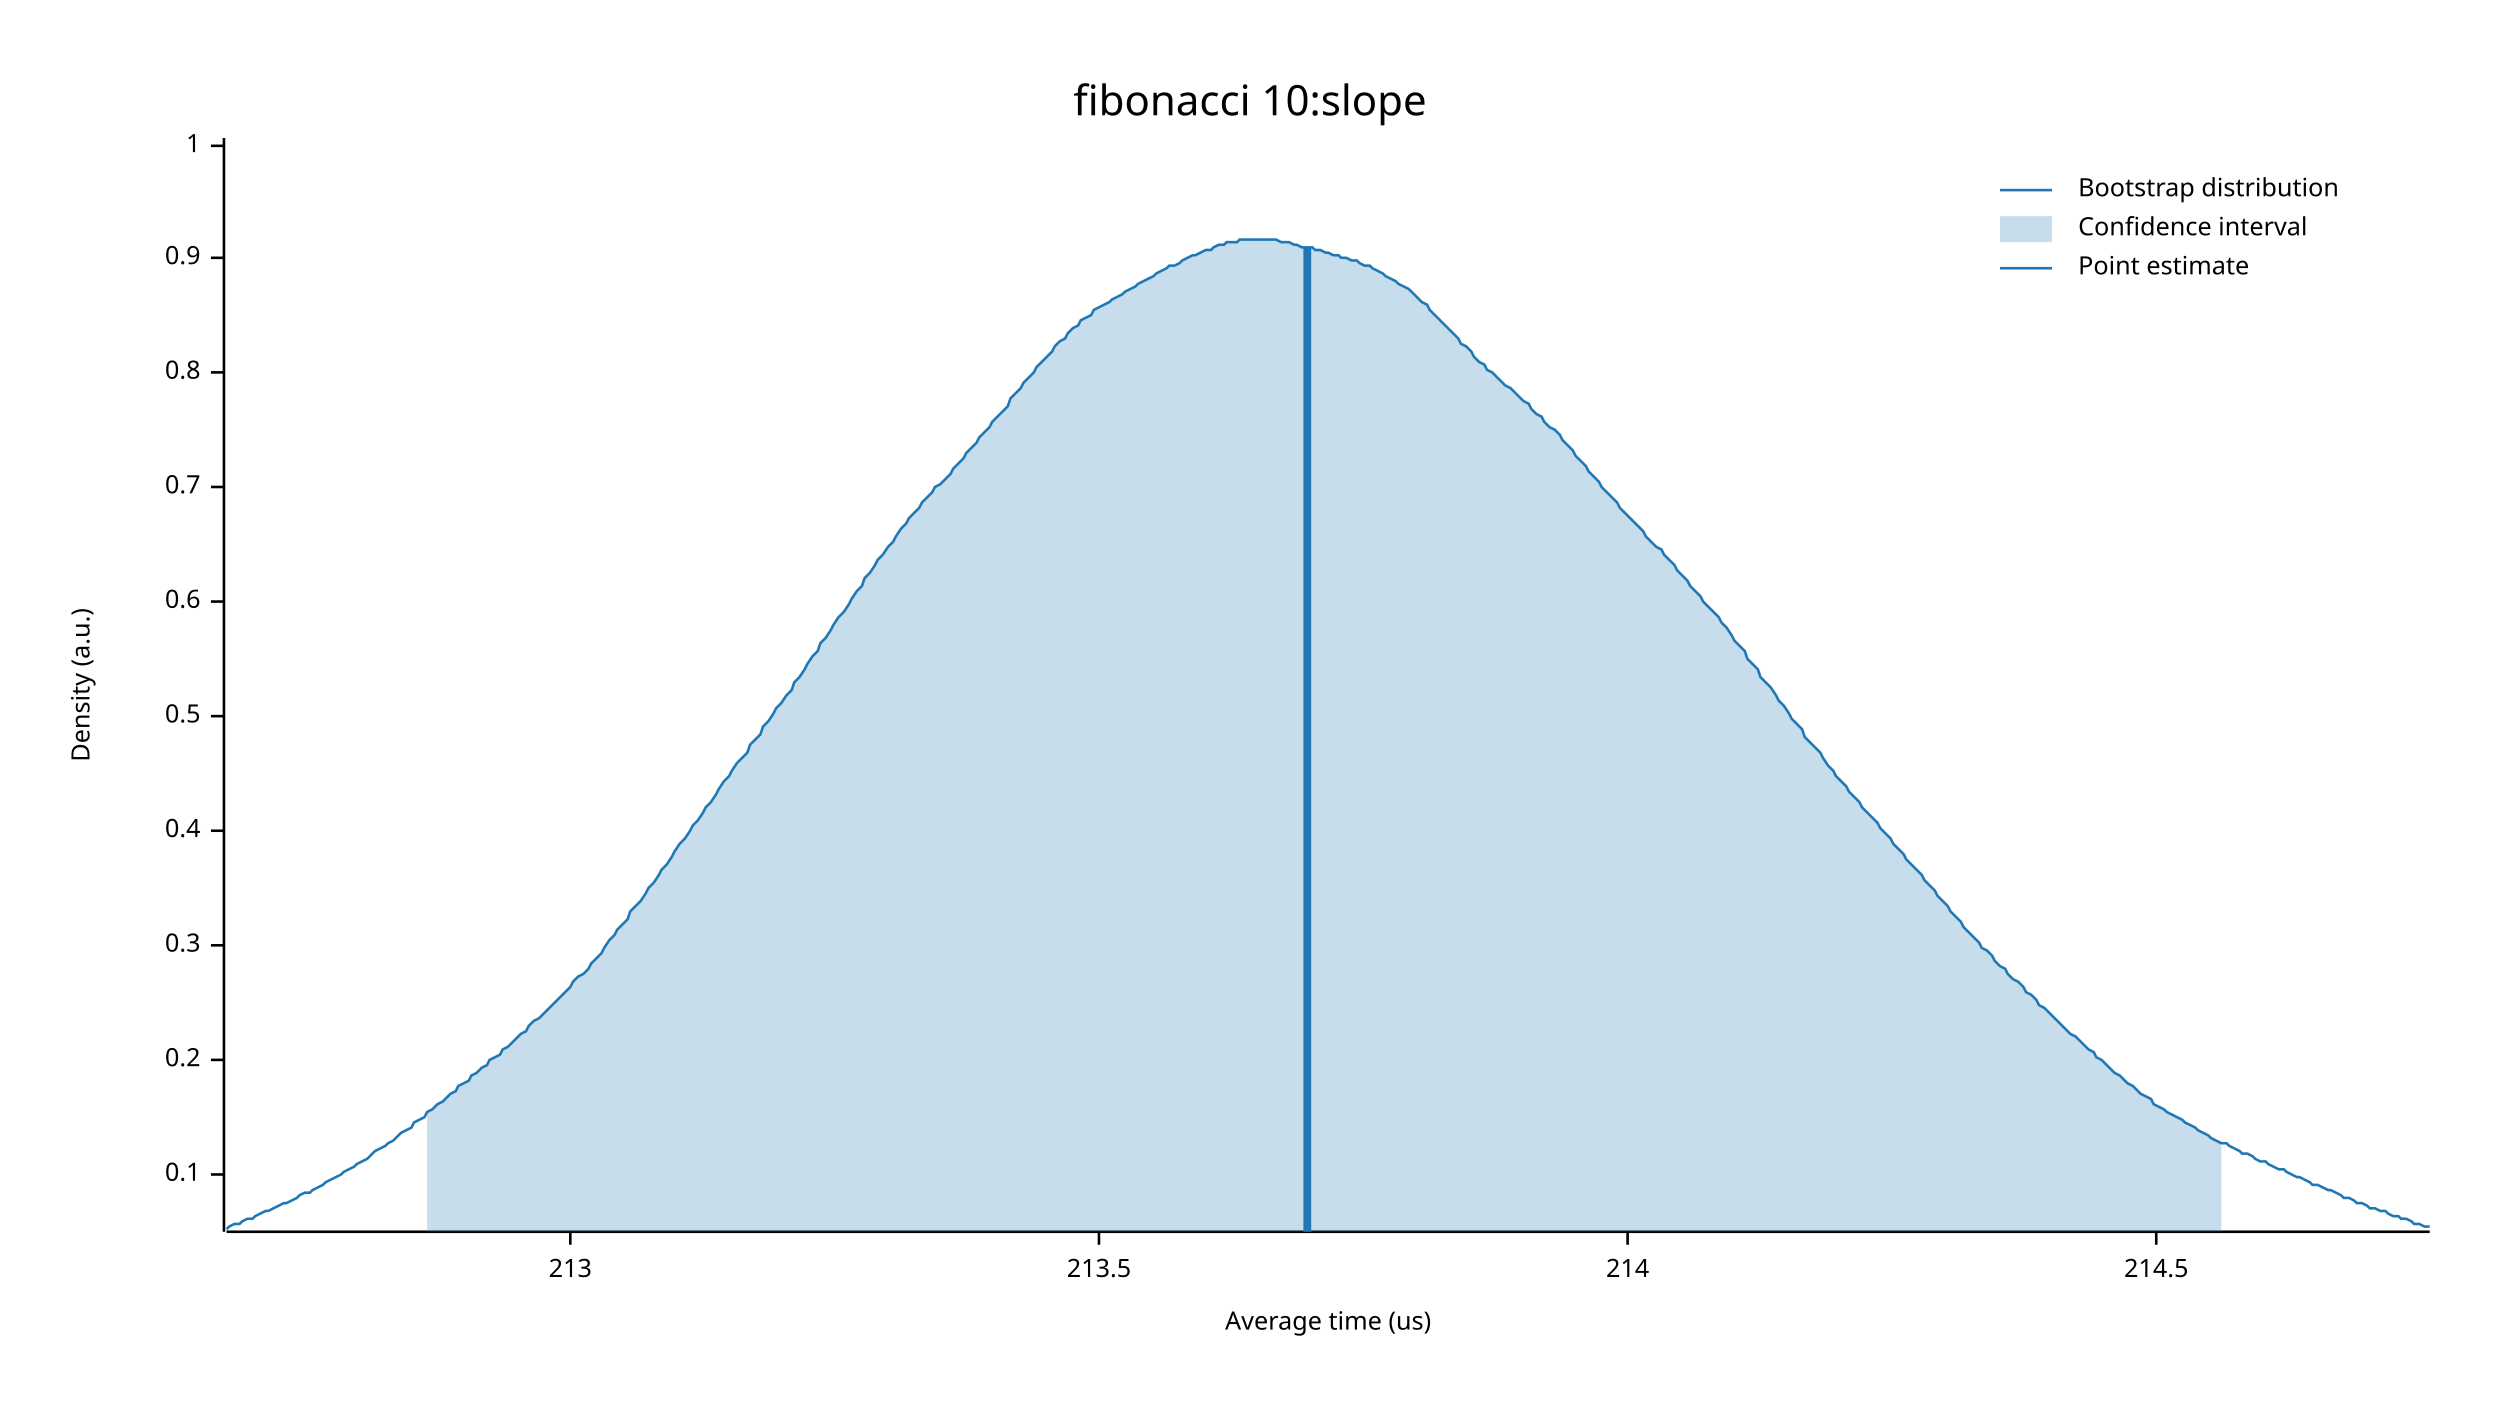
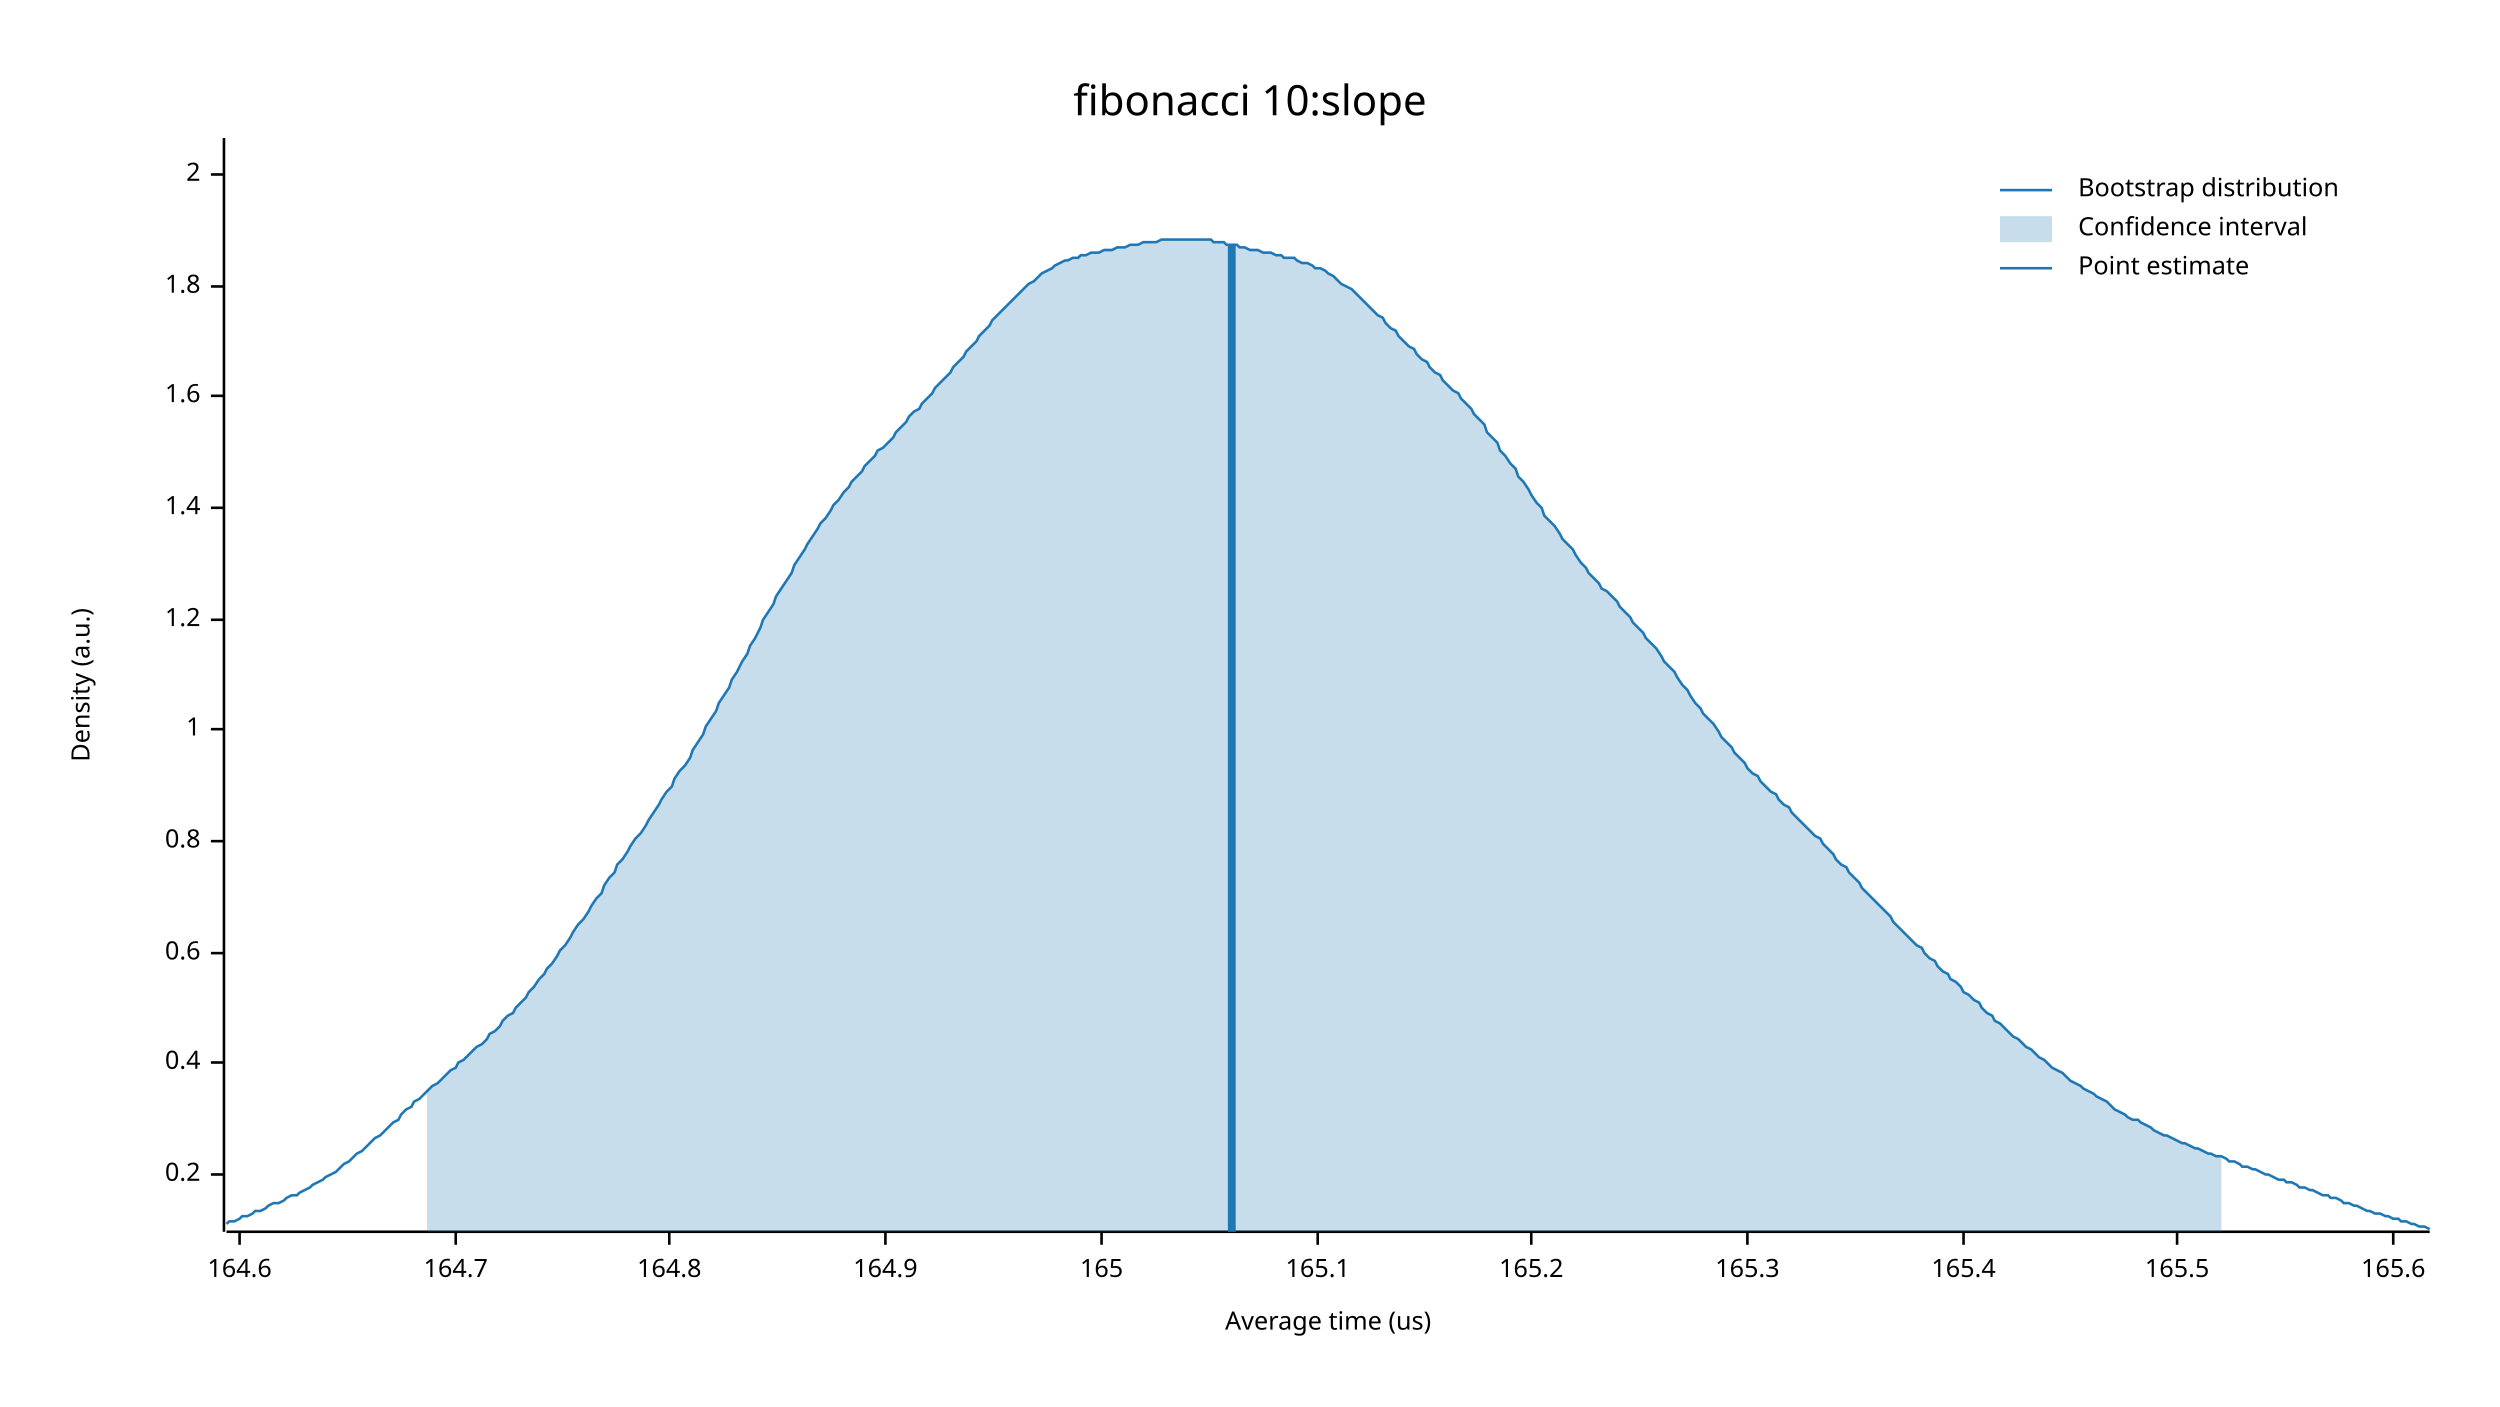
<svg xmlns="http://www.w3.org/2000/svg" width="960" height="540">
  <text x="480" y="32" dy="0.76em" text-anchor="middle" font-family="sans-serif" font-size="16.129" opacity="1" fill="#000000">
fibonacci 10:slope
</text>
  <text x="27" y="263" dy="0.76em" text-anchor="middle" font-family="sans-serif" font-size="9.677" opacity="1" fill="#000000" transform="rotate(270, 27, 263)">
Density (a.u.)
</text>
  <text x="510" y="513" dy="-0.5ex" text-anchor="middle" font-family="sans-serif" font-size="9.677" opacity="1" fill="#000000">
Average time (us)
</text>
  <polyline fill="none" opacity="1" stroke="#000000" stroke-width="1" points="86,53 86,473 " />
  <text x="77" y="451" dy="0.5ex" text-anchor="end" font-family="sans-serif" font-size="9.677" opacity="1" fill="#000000">
- 0.1
+ 0.2
</text>
  <polyline fill="none" opacity="1" stroke="#000000" stroke-width="1" points="81,451 86,451 " />
-   <text x="77" y="407" dy="0.5ex" text-anchor="end" font-family="sans-serif" font-size="9.677" opacity="1" fill="#000000">
- 0.2
- </text>
-   <polyline fill="none" opacity="1" stroke="#000000" stroke-width="1" points="81,407 86,407 " />
-   <text x="77" y="363" dy="0.5ex" text-anchor="end" font-family="sans-serif" font-size="9.677" opacity="1" fill="#000000">
- 0.3
- </text>
-   <polyline fill="none" opacity="1" stroke="#000000" stroke-width="1" points="81,363 86,363 " />
-   <text x="77" y="319" dy="0.5ex" text-anchor="end" font-family="sans-serif" font-size="9.677" opacity="1" fill="#000000">
+   <text x="77" y="408" dy="0.5ex" text-anchor="end" font-family="sans-serif" font-size="9.677" opacity="1" fill="#000000">
0.4
</text>
-   <polyline fill="none" opacity="1" stroke="#000000" stroke-width="1" points="81,319 86,319 " />
-   <text x="77" y="275" dy="0.5ex" text-anchor="end" font-family="sans-serif" font-size="9.677" opacity="1" fill="#000000">
- 0.5
- </text>
-   <polyline fill="none" opacity="1" stroke="#000000" stroke-width="1" points="81,275 86,275 " />
-   <text x="77" y="231" dy="0.5ex" text-anchor="end" font-family="sans-serif" font-size="9.677" opacity="1" fill="#000000">
+   <polyline fill="none" opacity="1" stroke="#000000" stroke-width="1" points="81,408 86,408 " />
+   <text x="77" y="366" dy="0.5ex" text-anchor="end" font-family="sans-serif" font-size="9.677" opacity="1" fill="#000000">
0.6
</text>
-   <polyline fill="none" opacity="1" stroke="#000000" stroke-width="1" points="81,231 86,231 " />
-   <text x="77" y="187" dy="0.5ex" text-anchor="end" font-family="sans-serif" font-size="9.677" opacity="1" fill="#000000">
- 0.7
- </text>
-   <polyline fill="none" opacity="1" stroke="#000000" stroke-width="1" points="81,187 86,187 " />
-   <text x="77" y="143" dy="0.5ex" text-anchor="end" font-family="sans-serif" font-size="9.677" opacity="1" fill="#000000">
+   <polyline fill="none" opacity="1" stroke="#000000" stroke-width="1" points="81,366 86,366 " />
+   <text x="77" y="323" dy="0.5ex" text-anchor="end" font-family="sans-serif" font-size="9.677" opacity="1" fill="#000000">
0.8
</text>
-   <polyline fill="none" opacity="1" stroke="#000000" stroke-width="1" points="81,143 86,143 " />
-   <text x="77" y="99" dy="0.5ex" text-anchor="end" font-family="sans-serif" font-size="9.677" opacity="1" fill="#000000">
- 0.9
- </text>
-   <polyline fill="none" opacity="1" stroke="#000000" stroke-width="1" points="81,99 86,99 " />
-   <text x="77" y="56" dy="0.5ex" text-anchor="end" font-family="sans-serif" font-size="9.677" opacity="1" fill="#000000">
+   <polyline fill="none" opacity="1" stroke="#000000" stroke-width="1" points="81,323 86,323 " />
+   <text x="77" y="280" dy="0.5ex" text-anchor="end" font-family="sans-serif" font-size="9.677" opacity="1" fill="#000000">
1
</text>
-   <polyline fill="none" opacity="1" stroke="#000000" stroke-width="1" points="81,56 86,56 " />
+   <polyline fill="none" opacity="1" stroke="#000000" stroke-width="1" points="81,280 86,280 " />
+   <text x="77" y="238" dy="0.5ex" text-anchor="end" font-family="sans-serif" font-size="9.677" opacity="1" fill="#000000">
+ 1.2
+ </text>
+   <polyline fill="none" opacity="1" stroke="#000000" stroke-width="1" points="81,238 86,238 " />
+   <text x="77" y="195" dy="0.5ex" text-anchor="end" font-family="sans-serif" font-size="9.677" opacity="1" fill="#000000">
+ 1.4
+ </text>
+   <polyline fill="none" opacity="1" stroke="#000000" stroke-width="1" points="81,195 86,195 " />
+   <text x="77" y="152" dy="0.5ex" text-anchor="end" font-family="sans-serif" font-size="9.677" opacity="1" fill="#000000">
+ 1.6
+ </text>
+   <polyline fill="none" opacity="1" stroke="#000000" stroke-width="1" points="81,152 86,152 " />
+   <text x="77" y="110" dy="0.5ex" text-anchor="end" font-family="sans-serif" font-size="9.677" opacity="1" fill="#000000">
+ 1.8
+ </text>
+   <polyline fill="none" opacity="1" stroke="#000000" stroke-width="1" points="81,110 86,110 " />
+   <text x="77" y="67" dy="0.5ex" text-anchor="end" font-family="sans-serif" font-size="9.677" opacity="1" fill="#000000">
+ 2
+ </text>
+   <polyline fill="none" opacity="1" stroke="#000000" stroke-width="1" points="81,67 86,67 " />
  <polyline fill="none" opacity="1" stroke="#000000" stroke-width="1" points="87,473 933,473 " />
-   <text x="219" y="483" dy="0.76em" text-anchor="middle" font-family="sans-serif" font-size="9.677" opacity="1" fill="#000000">
- 213
+   <text x="92" y="483" dy="0.76em" text-anchor="middle" font-family="sans-serif" font-size="9.677" opacity="1" fill="#000000">
+ 164.6
</text>
-   <polyline fill="none" opacity="1" stroke="#000000" stroke-width="1" points="219,473 219,478 " />
-   <text x="422" y="483" dy="0.76em" text-anchor="middle" font-family="sans-serif" font-size="9.677" opacity="1" fill="#000000">
- 213.5
+   <polyline fill="none" opacity="1" stroke="#000000" stroke-width="1" points="92,473 92,478 " />
+   <text x="175" y="483" dy="0.76em" text-anchor="middle" font-family="sans-serif" font-size="9.677" opacity="1" fill="#000000">
+ 164.7
</text>
-   <polyline fill="none" opacity="1" stroke="#000000" stroke-width="1" points="422,473 422,478 " />
-   <text x="625" y="483" dy="0.76em" text-anchor="middle" font-family="sans-serif" font-size="9.677" opacity="1" fill="#000000">
- 214
+   <polyline fill="none" opacity="1" stroke="#000000" stroke-width="1" points="175,473 175,478 " />
+   <text x="257" y="483" dy="0.76em" text-anchor="middle" font-family="sans-serif" font-size="9.677" opacity="1" fill="#000000">
+ 164.8
</text>
-   <polyline fill="none" opacity="1" stroke="#000000" stroke-width="1" points="625,473 625,478 " />
-   <text x="828" y="483" dy="0.76em" text-anchor="middle" font-family="sans-serif" font-size="9.677" opacity="1" fill="#000000">
- 214.5
+   <polyline fill="none" opacity="1" stroke="#000000" stroke-width="1" points="257,473 257,478 " />
+   <text x="340" y="483" dy="0.76em" text-anchor="middle" font-family="sans-serif" font-size="9.677" opacity="1" fill="#000000">
+ 164.9
</text>
-   <polyline fill="none" opacity="1" stroke="#000000" stroke-width="1" points="828,473 828,478 " />
-   <polyline fill="none" opacity="1" stroke="#1F78B4" stroke-width="1" points="87,472 88,471 90,470 92,470 93,469 95,468 97,468 98,467 100,466 102,465 103,465 105,464 107,463 109,462 110,462 112,461 114,460 115,459 117,458 119,458 120,457 122,456 124,455 125,454 127,453 129,452 131,451 132,450 134,449 136,448 137,447 139,446 141,445 142,444 144,442 146,441 148,440 149,439 151,438 153,436 154,435 156,434 158,433 159,431 161,430 163,429 164,427 166,426 168,424 170,423 171,422 173,420 175,419 176,417 178,416 180,415 181,413 183,412 185,410 187,409 188,407 190,406 192,405 193,403 195,402 197,400 198,399 200,397 202,396 203,394 205,392 207,391 209,389 210,388 212,386 214,384 215,383 217,381 219,379 220,377 222,375 224,374 226,372 227,370 229,368 231,366 232,364 234,361 236,359 237,357 239,355 241,353 242,350 244,348 246,346 248,343 249,341 251,339 253,336 254,334 256,332 258,329 259,327 261,324 263,322 265,319 266,317 268,315 270,312 271,310 273,308 275,305 276,303 278,300 280,298 281,296 283,293 285,291 287,289 288,286 290,284 292,282 293,279 295,277 297,274 298,272 300,270 302,267 304,265 305,262 307,260 309,257 310,255 312,252 314,250 315,247 317,245 319,242 320,240 322,237 324,235 326,232 327,230 329,227 331,225 332,222 334,220 336,217 337,215 339,213 341,210 343,208 344,206 346,203 348,201 349,199 351,197 353,195 354,193 356,191 358,189 359,187 361,186 363,184 365,182 366,180 368,178 370,176 371,174 373,172 375,170 376,168 378,166 380,164 381,162 383,160 385,158 387,156 388,153 390,151 392,149 393,147 395,145 397,143 398,141 400,139 402,137 404,135 405,133 407,131 409,130 410,128 412,126 414,125 415,123 417,122 419,121 420,119 422,118 424,117 426,116 427,115 429,114 431,113 432,112 434,111 436,110 437,109 439,108 441,107 443,106 444,105 446,104 448,103 449,102 451,102 453,101 454,100 456,99 458,98 459,98 461,97 463,96 465,96 466,95 468,94 470,94 471,93 473,93 475,93 476,92 478,92 480,92 482,92 483,92 485,92 487,92 488,92 490,92 492,93 493,93 495,93 497,94 498,94 500,95 502,95 504,95 505,96 507,96 509,97 510,97 512,98 514,98 515,99 517,99 519,100 521,100 522,101 524,102 526,102 527,103 529,104 531,105 532,106 534,107 536,108 537,109 539,110 541,111 543,113 544,114 546,116 548,117 549,119 551,121 553,123 554,124 556,126 558,128 560,130 561,132 563,133 565,135 566,137 568,139 570,140 571,142 573,143 575,145 576,146 578,148 580,149 582,151 583,152 585,154 587,155 588,157 590,159 592,160 593,162 595,164 597,165 599,167 600,169 602,171 604,173 605,175 607,177 609,179 610,181 612,183 614,185 615,187 617,189 619,191 621,193 622,195 624,197 626,199 627,200 629,202 631,204 632,206 634,208 636,210 638,211 639,213 641,215 643,217 644,219 646,221 648,223 649,225 651,227 653,229 654,231 656,233 658,235 660,237 661,239 663,241 665,244 666,246 668,248 670,250 671,253 673,255 675,257 676,260 678,262 680,264 682,267 683,269 685,271 687,274 688,276 690,278 692,280 693,283 695,285 697,287 699,289 700,291 702,294 704,296 705,298 707,300 709,302 710,304 712,306 714,308 715,310 717,312 719,314 721,316 722,318 724,320 726,322 727,324 729,326 731,328 732,330 734,332 736,334 738,336 739,338 741,340 743,342 744,344 746,346 748,348 749,350 751,352 753,354 754,356 756,358 758,360 760,362 761,364 763,365 765,367 766,369 768,371 770,372 771,374 773,376 775,377 777,379 778,381 780,382 782,384 783,386 785,387 787,389 788,390 790,392 792,394 793,395 795,397 797,398 799,400 800,401 802,403 804,404 805,406 807,407 809,409 810,410 812,412 814,413 816,415 817,416 819,417 821,419 822,420 824,421 826,422 827,424 829,425 831,426 832,427 834,428 836,429 838,430 839,431 841,432 843,433 844,434 846,435 848,436 849,437 851,438 853,439 855,439 856,440 858,441 860,442 861,443 863,443 865,444 866,445 868,446 870,446 871,447 873,448 875,449 877,449 878,450 880,451 882,452 883,452 885,453 887,454 888,455 890,455 892,456 894,457 895,457 897,458 899,459 900,460 902,460 904,461 905,462 907,462 909,463 910,464 912,464 914,465 916,465 917,466 919,467 921,467 922,468 924,468 926,469 927,470 929,470 931,471 933,471 " />
-   <polygon opacity="0.25" fill="#1F78B4" points="164,427 166,426 168,424 170,423 171,422 173,420 175,419 176,417 178,416 180,415 181,413 183,412 185,410 187,409 188,407 190,406 192,405 193,403 195,402 197,400 198,399 200,397 202,396 203,394 205,392 207,391 209,389 210,388 212,386 214,384 215,383 217,381 219,379 220,377 222,375 224,374 226,372 227,370 229,368 231,366 232,364 234,361 236,359 237,357 239,355 241,353 242,350 244,348 246,346 248,343 249,341 251,339 253,336 254,334 256,332 258,329 259,327 261,324 263,322 265,319 266,317 268,315 270,312 271,310 273,308 275,305 276,303 278,300 280,298 281,296 283,293 285,291 287,289 288,286 290,284 292,282 293,279 295,277 297,274 298,272 300,270 302,267 304,265 305,262 307,260 309,257 310,255 312,252 314,250 315,247 317,245 319,242 320,240 322,237 324,235 326,232 327,230 329,227 331,225 332,222 334,220 336,217 337,215 339,213 341,210 343,208 344,206 346,203 348,201 349,199 351,197 353,195 354,193 356,191 358,189 359,187 361,186 363,184 365,182 366,180 368,178 370,176 371,174 373,172 375,170 376,168 378,166 380,164 381,162 383,160 385,158 387,156 388,153 390,151 392,149 393,147 395,145 397,143 398,141 400,139 402,137 404,135 405,133 407,131 409,130 410,128 412,126 414,125 415,123 417,122 419,121 420,119 422,118 424,117 426,116 427,115 429,114 431,113 432,112 434,111 436,110 437,109 439,108 441,107 443,106 444,105 446,104 448,103 449,102 451,102 453,101 454,100 456,99 458,98 459,98 461,97 463,96 465,96 466,95 468,94 470,94 471,93 473,93 475,93 476,92 478,92 480,92 482,92 483,92 485,92 487,92 488,92 490,92 492,93 493,93 495,93 497,94 498,94 500,95 502,95 504,95 505,96 507,96 509,97 510,97 512,98 514,98 515,99 517,99 519,100 521,100 522,101 524,102 526,102 527,103 529,104 531,105 532,106 534,107 536,108 537,109 539,110 541,111 543,113 544,114 546,116 548,117 549,119 551,121 553,123 554,124 556,126 558,128 560,130 561,132 563,133 565,135 566,137 568,139 570,140 571,142 573,143 575,145 576,146 578,148 580,149 582,151 583,152 585,154 587,155 588,157 590,159 592,160 593,162 595,164 597,165 599,167 600,169 602,171 604,173 605,175 607,177 609,179 610,181 612,183 614,185 615,187 617,189 619,191 621,193 622,195 624,197 626,199 627,200 629,202 631,204 632,206 634,208 636,210 638,211 639,213 641,215 643,217 644,219 646,221 648,223 649,225 651,227 653,229 654,231 656,233 658,235 660,237 661,239 663,241 665,244 666,246 668,248 670,250 671,253 673,255 675,257 676,260 678,262 680,264 682,267 683,269 685,271 687,274 688,276 690,278 692,280 693,283 695,285 697,287 699,289 700,291 702,294 704,296 705,298 707,300 709,302 710,304 712,306 714,308 715,310 717,312 719,314 721,316 722,318 724,320 726,322 727,324 729,326 731,328 732,330 734,332 736,334 738,336 739,338 741,340 743,342 744,344 746,346 748,348 749,350 751,352 753,354 754,356 756,358 758,360 760,362 761,364 763,365 765,367 766,369 768,371 770,372 771,374 773,376 775,377 777,379 778,381 780,382 782,384 783,386 785,387 787,389 788,390 790,392 792,394 793,395 795,397 797,398 799,400 800,401 802,403 804,404 805,406 807,407 809,409 810,410 812,412 814,413 816,415 817,416 819,417 821,419 822,420 824,421 826,422 827,424 829,425 831,426 832,427 834,428 836,429 838,430 839,431 841,432 843,433 844,434 846,435 848,436 849,437 851,438 853,439 853,473 164,473 " />
-   <polyline fill="none" opacity="1" stroke="#1F78B4" stroke-width="3" points="502,473 502,95 " />
+   <polyline fill="none" opacity="1" stroke="#000000" stroke-width="1" points="340,473 340,478 " />
+   <text x="423" y="483" dy="0.76em" text-anchor="middle" font-family="sans-serif" font-size="9.677" opacity="1" fill="#000000">
+ 165
+ </text>
+   <polyline fill="none" opacity="1" stroke="#000000" stroke-width="1" points="423,473 423,478 " />
+   <text x="506" y="483" dy="0.76em" text-anchor="middle" font-family="sans-serif" font-size="9.677" opacity="1" fill="#000000">
+ 165.1
+ </text>
+   <polyline fill="none" opacity="1" stroke="#000000" stroke-width="1" points="506,473 506,478 " />
+   <text x="588" y="483" dy="0.76em" text-anchor="middle" font-family="sans-serif" font-size="9.677" opacity="1" fill="#000000">
+ 165.2
+ </text>
+   <polyline fill="none" opacity="1" stroke="#000000" stroke-width="1" points="588,473 588,478 " />
+   <text x="671" y="483" dy="0.76em" text-anchor="middle" font-family="sans-serif" font-size="9.677" opacity="1" fill="#000000">
+ 165.3
+ </text>
+   <polyline fill="none" opacity="1" stroke="#000000" stroke-width="1" points="671,473 671,478 " />
+   <text x="754" y="483" dy="0.76em" text-anchor="middle" font-family="sans-serif" font-size="9.677" opacity="1" fill="#000000">
+ 165.4
+ </text>
+   <polyline fill="none" opacity="1" stroke="#000000" stroke-width="1" points="754,473 754,478 " />
+   <text x="836" y="483" dy="0.76em" text-anchor="middle" font-family="sans-serif" font-size="9.677" opacity="1" fill="#000000">
+ 165.5
+ </text>
+   <polyline fill="none" opacity="1" stroke="#000000" stroke-width="1" points="836,473 836,478 " />
+   <text x="919" y="483" dy="0.76em" text-anchor="middle" font-family="sans-serif" font-size="9.677" opacity="1" fill="#000000">
+ 165.6
+ </text>
+   <polyline fill="none" opacity="1" stroke="#000000" stroke-width="1" points="919,473 919,478 " />
+   <polyline fill="none" opacity="1" stroke="#1F78B4" stroke-width="1" points="87,470 88,469 90,469 92,468 93,467 95,467 97,466 98,465 100,465 102,464 103,463 105,462 107,462 109,461 110,460 112,459 114,459 115,458 117,457 119,456 120,455 122,454 124,453 125,452 127,451 129,450 131,448 132,447 134,446 136,444 137,443 139,442 141,440 142,439 144,437 146,436 148,434 149,433 151,431 153,430 154,428 156,426 158,425 159,423 161,422 163,420 164,419 166,417 168,416 170,414 171,413 173,411 175,410 176,408 178,407 180,405 181,404 183,402 185,401 187,399 188,397 190,396 192,394 193,392 195,390 197,389 198,387 200,385 202,383 203,381 205,379 207,376 209,374 210,372 212,370 214,367 215,365 217,363 219,360 220,358 222,355 224,353 226,350 227,348 229,345 231,343 232,340 234,337 236,335 237,332 239,330 241,327 242,325 244,322 246,320 248,317 249,315 251,312 253,309 254,307 256,304 258,302 259,299 261,296 263,294 265,291 266,288 268,285 270,282 271,279 273,276 275,273 276,270 278,267 280,264 281,261 283,258 285,254 287,251 288,248 290,245 292,241 293,238 295,235 297,232 298,229 300,226 302,223 304,220 305,217 307,214 309,211 310,209 312,206 314,203 315,201 317,199 319,196 320,194 322,192 324,189 326,187 327,185 329,183 331,181 332,179 334,177 336,175 337,173 339,172 341,170 343,168 344,166 346,164 348,162 349,160 351,158 353,157 354,155 356,153 358,151 359,149 361,147 363,145 365,143 366,141 368,139 370,137 371,135 373,133 375,131 376,129 378,127 380,125 381,123 383,121 385,119 387,117 388,116 390,114 392,112 393,111 395,109 397,108 398,107 400,105 402,104 404,103 405,102 407,101 409,100 410,100 412,99 414,99 415,98 417,98 419,97 420,97 422,97 424,96 426,96 427,96 429,95 431,95 432,95 434,94 436,94 437,94 439,93 441,93 443,93 444,93 446,92 448,92 449,92 451,92 453,92 454,92 456,92 458,92 459,92 461,92 463,92 465,92 466,93 468,93 470,93 471,94 473,94 475,94 476,95 478,95 480,96 482,96 483,96 485,97 487,97 488,97 490,98 492,98 493,99 495,99 497,99 498,100 500,101 502,101 504,102 505,103 507,103 509,104 510,105 512,106 514,108 515,109 517,110 519,111 521,113 522,114 524,116 526,118 527,119 529,121 531,122 532,124 534,126 536,127 537,129 539,131 541,133 543,134 544,136 546,138 548,139 549,141 551,143 553,144 554,146 556,148 558,150 560,151 561,153 563,155 565,157 566,159 568,161 570,163 571,166 573,168 575,170 576,173 578,175 580,178 582,180 583,183 585,185 587,188 588,190 590,193 592,195 593,198 595,200 597,202 599,205 600,207 602,209 604,211 605,213 607,216 609,218 610,220 612,222 614,224 615,226 617,227 619,229 621,231 622,233 624,235 626,237 627,239 629,241 631,243 632,245 634,247 636,249 638,252 639,254 641,256 643,258 644,260 646,263 648,265 649,267 651,270 653,272 654,274 656,276 658,278 660,281 661,283 663,285 665,287 666,289 668,291 670,293 671,295 673,297 675,298 676,300 678,302 680,304 682,305 683,307 685,309 687,310 688,312 690,314 692,316 693,317 695,319 697,321 699,322 700,324 702,326 704,328 705,330 707,332 709,333 710,335 712,337 714,339 715,341 717,343 719,345 721,347 722,348 724,350 726,352 727,354 729,356 731,358 732,359 734,361 736,363 738,364 739,366 741,368 743,369 744,371 746,373 748,374 749,376 751,377 753,379 754,381 756,382 758,384 760,385 761,387 763,389 765,390 766,392 768,393 770,395 771,396 773,398 775,399 777,401 778,402 780,403 782,405 783,406 785,407 787,409 788,410 790,411 792,412 793,413 795,415 797,416 799,417 800,418 802,419 804,420 805,421 807,422 809,423 810,424 812,426 814,427 816,428 817,429 819,430 821,430 822,431 824,432 826,433 827,434 829,435 831,436 832,436 834,437 836,438 838,439 839,439 841,440 843,441 844,441 846,442 848,443 849,443 851,444 853,444 855,445 856,446 858,446 860,447 861,448 863,448 865,449 866,449 868,450 870,451 871,451 873,452 875,453 877,453 878,454 880,454 882,455 883,456 885,456 887,457 888,457 890,458 892,459 894,459 895,460 897,460 899,461 900,462 902,462 904,463 905,463 907,464 909,465 910,465 912,466 914,466 916,467 917,467 919,468 921,468 922,469 924,469 926,470 927,470 929,471 931,471 933,472 " />
+   <polygon opacity="0.25" fill="#1F78B4" points="164,419 166,417 168,416 170,414 171,413 173,411 175,410 176,408 178,407 180,405 181,404 183,402 185,401 187,399 188,397 190,396 192,394 193,392 195,390 197,389 198,387 200,385 202,383 203,381 205,379 207,376 209,374 210,372 212,370 214,367 215,365 217,363 219,360 220,358 222,355 224,353 226,350 227,348 229,345 231,343 232,340 234,337 236,335 237,332 239,330 241,327 242,325 244,322 246,320 248,317 249,315 251,312 253,309 254,307 256,304 258,302 259,299 261,296 263,294 265,291 266,288 268,285 270,282 271,279 273,276 275,273 276,270 278,267 280,264 281,261 283,258 285,254 287,251 288,248 290,245 292,241 293,238 295,235 297,232 298,229 300,226 302,223 304,220 305,217 307,214 309,211 310,209 312,206 314,203 315,201 317,199 319,196 320,194 322,192 324,189 326,187 327,185 329,183 331,181 332,179 334,177 336,175 337,173 339,172 341,170 343,168 344,166 346,164 348,162 349,160 351,158 353,157 354,155 356,153 358,151 359,149 361,147 363,145 365,143 366,141 368,139 370,137 371,135 373,133 375,131 376,129 378,127 380,125 381,123 383,121 385,119 387,117 388,116 390,114 392,112 393,111 395,109 397,108 398,107 400,105 402,104 404,103 405,102 407,101 409,100 410,100 412,99 414,99 415,98 417,98 419,97 420,97 422,97 424,96 426,96 427,96 429,95 431,95 432,95 434,94 436,94 437,94 439,93 441,93 443,93 444,93 446,92 448,92 449,92 451,92 453,92 454,92 456,92 458,92 459,92 461,92 463,92 465,92 466,93 468,93 470,93 471,94 473,94 475,94 476,95 478,95 480,96 482,96 483,96 485,97 487,97 488,97 490,98 492,98 493,99 495,99 497,99 498,100 500,101 502,101 504,102 505,103 507,103 509,104 510,105 512,106 514,108 515,109 517,110 519,111 521,113 522,114 524,116 526,118 527,119 529,121 531,122 532,124 534,126 536,127 537,129 539,131 541,133 543,134 544,136 546,138 548,139 549,141 551,143 553,144 554,146 556,148 558,150 560,151 561,153 563,155 565,157 566,159 568,161 570,163 571,166 573,168 575,170 576,173 578,175 580,178 582,180 583,183 585,185 587,188 588,190 590,193 592,195 593,198 595,200 597,202 599,205 600,207 602,209 604,211 605,213 607,216 609,218 610,220 612,222 614,224 615,226 617,227 619,229 621,231 622,233 624,235 626,237 627,239 629,241 631,243 632,245 634,247 636,249 638,252 639,254 641,256 643,258 644,260 646,263 648,265 649,267 651,270 653,272 654,274 656,276 658,278 660,281 661,283 663,285 665,287 666,289 668,291 670,293 671,295 673,297 675,298 676,300 678,302 680,304 682,305 683,307 685,309 687,310 688,312 690,314 692,316 693,317 695,319 697,321 699,322 700,324 702,326 704,328 705,330 707,332 709,333 710,335 712,337 714,339 715,341 717,343 719,345 721,347 722,348 724,350 726,352 727,354 729,356 731,358 732,359 734,361 736,363 738,364 739,366 741,368 743,369 744,371 746,373 748,374 749,376 751,377 753,379 754,381 756,382 758,384 760,385 761,387 763,389 765,390 766,392 768,393 770,395 771,396 773,398 775,399 777,401 778,402 780,403 782,405 783,406 785,407 787,409 788,410 790,411 792,412 793,413 795,415 797,416 799,417 800,418 802,419 804,420 805,421 807,422 809,423 810,424 812,426 814,427 816,428 817,429 819,430 821,430 822,431 824,432 826,433 827,434 829,435 831,436 832,436 834,437 836,438 838,439 839,439 841,440 843,441 844,441 846,442 848,443 849,443 851,444 853,444 853,473 164,473 " />
+   <polyline fill="none" opacity="1" stroke="#1F78B4" stroke-width="3" points="473,473 473,94 " />
  <text x="798" y="68" dy="0.76em" text-anchor="start" font-family="sans-serif" font-size="9.677" opacity="1" fill="#000000">
Bootstrap distribution
</text>
  <text x="798" y="83" dy="0.76em" text-anchor="start" font-family="sans-serif" font-size="9.677" opacity="1" fill="#000000">
Confidence interval
</text>
  <text x="798" y="98" dy="0.76em" text-anchor="start" font-family="sans-serif" font-size="9.677" opacity="1" fill="#000000">
Point estimate
</text>
  <polyline fill="none" opacity="1" stroke="#1F78B4" stroke-width="1" points="768,73 788,73 " />
  <rect x="768" y="83" width="20" height="10" opacity="0.25" fill="#1F78B4" stroke="none" />
  <polyline fill="none" opacity="1" stroke="#1F78B4" stroke-width="1" points="768,103 788,103 " />
</svg>
